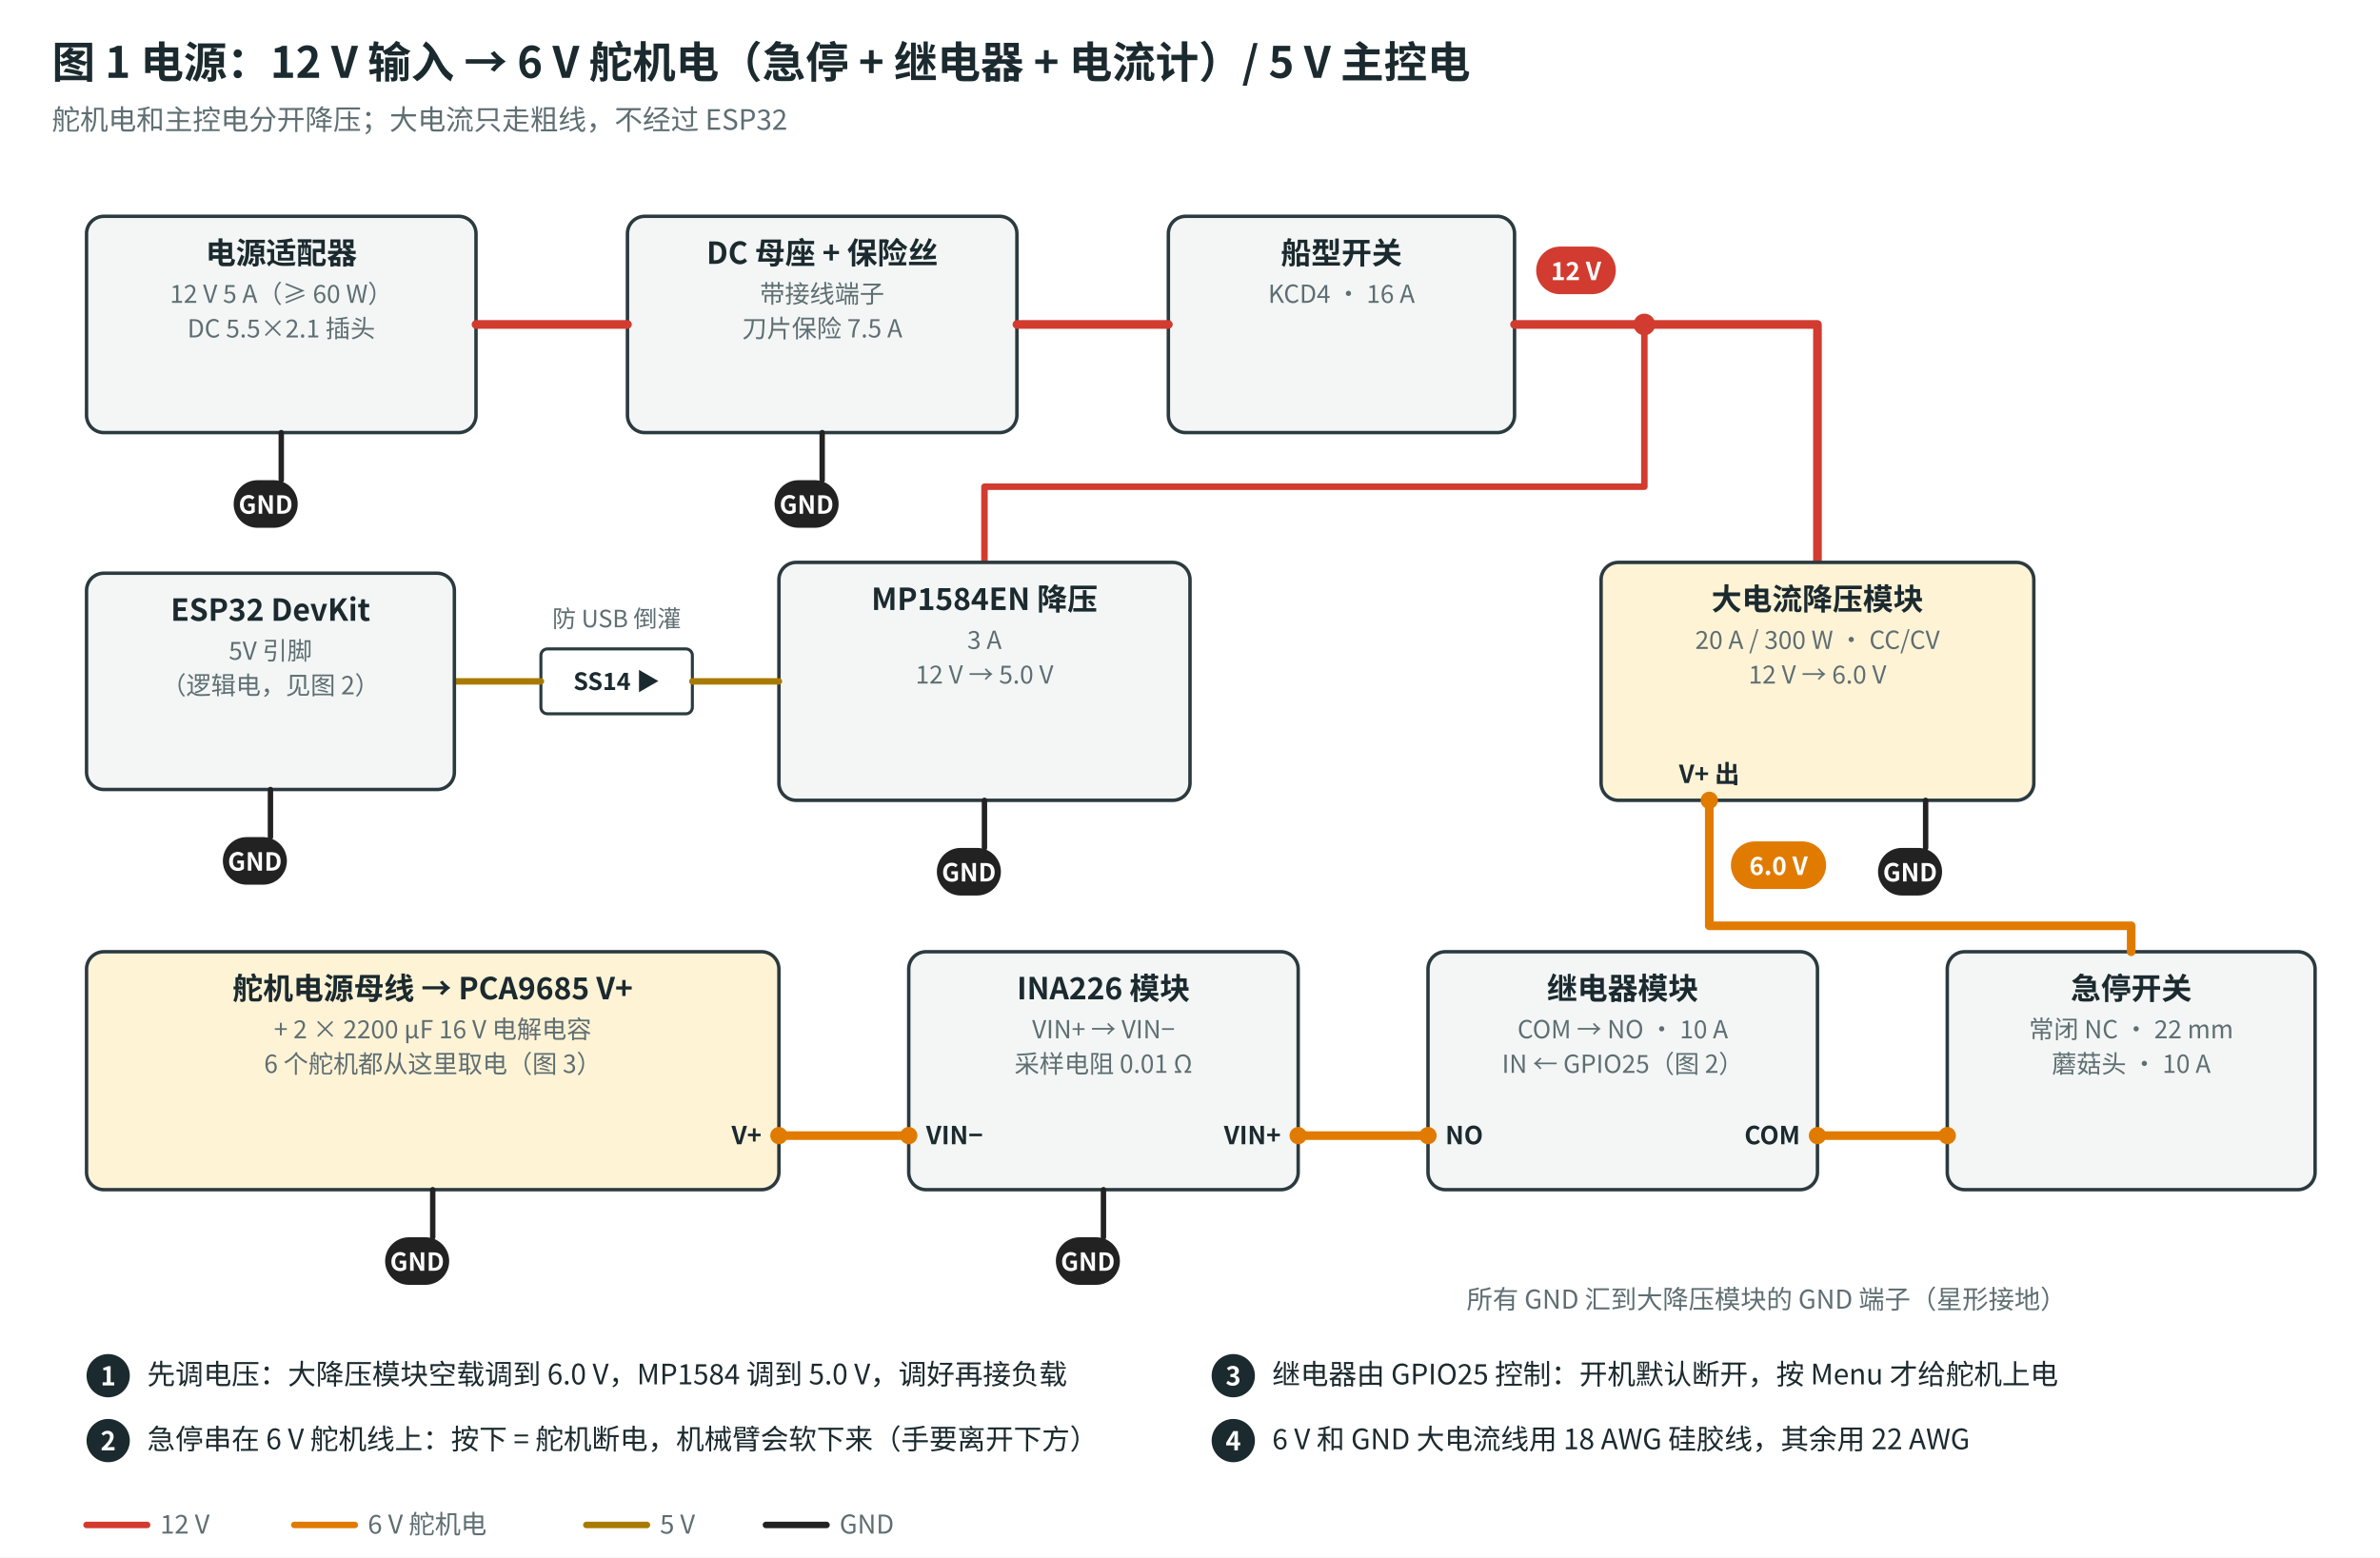
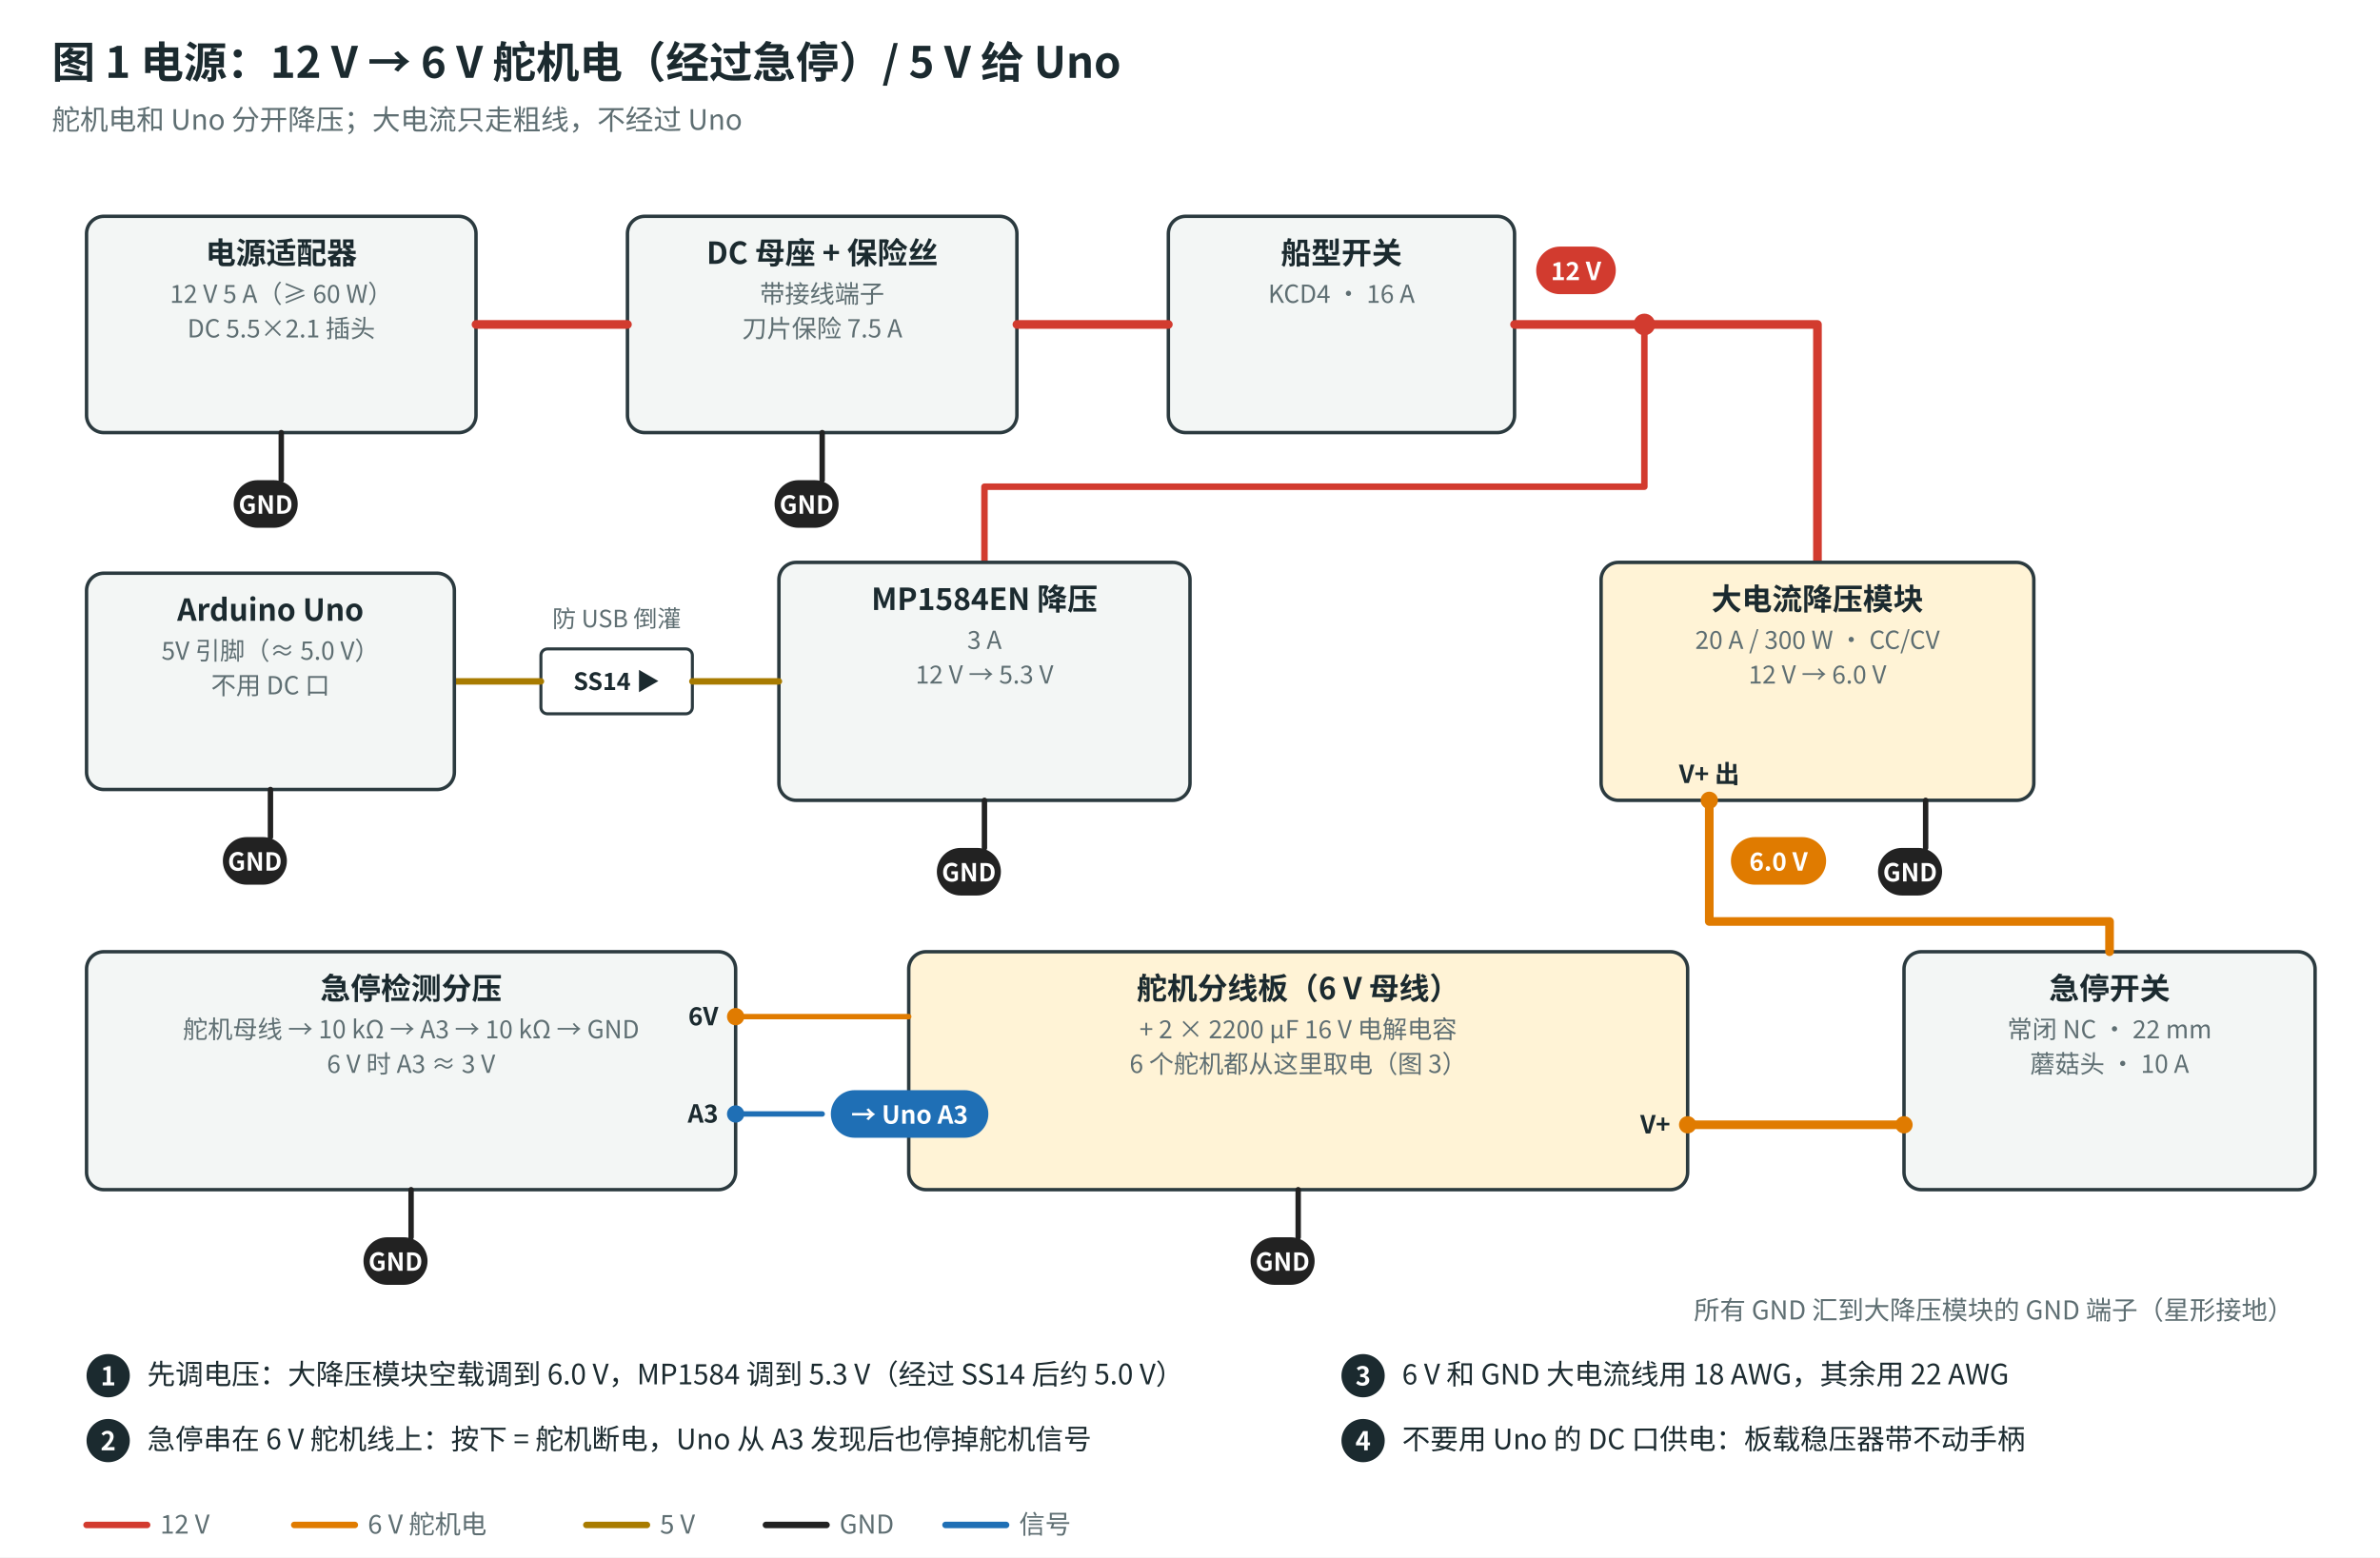
<svg xmlns="http://www.w3.org/2000/svg" width="1100" height="720" viewBox="0 0 1100 720" font-family="'PingFang SC','Microsoft YaHei','Noto Sans CJK SC','WenQuanYi Zen Hei',sans-serif">
  <rect width="1100" height="720" fill="#FFFFFF" />
-   <text x="24" y="36" font-size="20" text-anchor="start" font-weight="700" fill="#1B2A2F">图 1  电源：12 V 输入 → 6 V 舵机电（急停 + 继电器 + 电流计）/ 5 V 主控电</text>
-   <text x="24" y="60" font-size="13" text-anchor="start" font-weight="400" fill="#5E6E72">舵机电和主控电分开降压；大电流只走粗线，不经过 ESP32</text>
+   <text x="24" y="36" font-size="20" text-anchor="start" font-weight="700" fill="#1B2A2F">图 1  电源：12 V → 6 V 舵机电（经过急停）/ 5 V 给 Uno</text>
+   <text x="24" y="60" font-size="13" text-anchor="start" font-weight="400" fill="#5E6E72">舵机电和 Uno 分开降压；大电流只走粗线，不经过 Uno</text>
  <rect x="40" y="100" width="180" height="100" rx="8" fill="#F3F6F5" stroke="#2B3A3F" stroke-width="1.6" />
  <text x="130.0" y="122" font-size="14" text-anchor="middle" font-weight="700" fill="#1B2A2F">电源适配器</text>
  <text x="130.0" y="140" font-size="11.5" text-anchor="middle" font-weight="400" fill="#5E6E72">12 V 5 A（≥ 60 W）</text>
  <text x="130.0" y="156" font-size="11.5" text-anchor="middle" font-weight="400" fill="#5E6E72">DC 5.5×2.1 插头</text>
  <rect x="290" y="100" width="180" height="100" rx="8" fill="#F3F6F5" stroke="#2B3A3F" stroke-width="1.6" />
  <text x="380.0" y="122" font-size="14" text-anchor="middle" font-weight="700" fill="#1B2A2F">DC 母座 + 保险丝</text>
  <text x="380.0" y="140" font-size="11.5" text-anchor="middle" font-weight="400" fill="#5E6E72">带接线端子</text>
  <text x="380.0" y="156" font-size="11.5" text-anchor="middle" font-weight="400" fill="#5E6E72">刀片保险 7.5 A</text>
  <rect x="540" y="100" width="160" height="100" rx="8" fill="#F3F6F5" stroke="#2B3A3F" stroke-width="1.6" />
  <text x="620.0" y="122" font-size="14" text-anchor="middle" font-weight="700" fill="#1B2A2F">船型开关</text>
  <text x="620.0" y="140" font-size="11.5" text-anchor="middle" font-weight="400" fill="#5E6E72">KCD4 · 16 A</text>
  <path d="M220,150 L290,150" fill="none" stroke="#D23B2F" stroke-width="4" stroke-linejoin="round" stroke-linecap="round" />
  <path d="M470,150 L540,150" fill="none" stroke="#D23B2F" stroke-width="4" stroke-linejoin="round" stroke-linecap="round" />
  <path d="M700,150 L840,150 L840,260" fill="none" stroke="#D23B2F" stroke-width="4" stroke-linejoin="round" stroke-linecap="round" />
  <circle cx="760" cy="150" r="5" fill="#D23B2F" />
  <path d="M760,150 L760,225 L455,225 L455,260" fill="none" stroke="#D23B2F" stroke-width="3" stroke-linejoin="round" stroke-linecap="round" />
  <rect x="710" y="114" width="36.8" height="22" rx="11" fill="#D23B2F" />
  <text x="728.4" y="129.5" font-size="11.5" text-anchor="middle" font-weight="700" fill="#FFFFFF">12 V</text>
  <rect x="740" y="260" width="200" height="110" rx="8" fill="#FFF3D6" stroke="#2B3A3F" stroke-width="1.6" />
  <text x="840.0" y="282" font-size="14" text-anchor="middle" font-weight="700" fill="#1B2A2F">大电流降压模块</text>
  <text x="840.0" y="300" font-size="11.5" text-anchor="middle" font-weight="400" fill="#5E6E72">20 A / 300 W · CC/CV</text>
  <text x="840.0" y="316" font-size="11.5" text-anchor="middle" font-weight="400" fill="#5E6E72">12 V → 6.0 V</text>
  <rect x="360" y="260" width="190" height="110" rx="8" fill="#F3F6F5" stroke="#2B3A3F" stroke-width="1.6" />
  <text x="455.0" y="282" font-size="14" text-anchor="middle" font-weight="700" fill="#1B2A2F">MP1584EN 降压</text>
  <text x="455.0" y="300" font-size="11.5" text-anchor="middle" font-weight="400" fill="#5E6E72">3 A</text>
-   <text x="455.0" y="316" font-size="11.5" text-anchor="middle" font-weight="400" fill="#5E6E72">12 V → 5.0 V</text>
+   <text x="455.0" y="316" font-size="11.5" text-anchor="middle" font-weight="400" fill="#5E6E72">12 V → 5.3 V</text>
  <rect x="250" y="300" width="70" height="30" rx="3" fill="#FFFFFF" stroke="#2B3A3F" stroke-width="1.4" />
  <text x="285.0" y="319.0" font-size="11" text-anchor="middle" font-weight="600" fill="#1B2A2F">SS14 ▶</text>
  <path d="M360,315 L320,315" fill="none" stroke="#A87B00" stroke-width="3" stroke-linejoin="round" stroke-linecap="round" />
  <path d="M250,315 L210,315" fill="none" stroke="#A87B00" stroke-width="3" stroke-linejoin="round" stroke-linecap="round" />
  <rect x="40" y="265" width="170" height="100" rx="8" fill="#F3F6F5" stroke="#2B3A3F" stroke-width="1.6" />
-   <text x="125.0" y="287" font-size="14" text-anchor="middle" font-weight="700" fill="#1B2A2F">ESP32 DevKit</text>
-   <text x="125.0" y="305" font-size="11.5" text-anchor="middle" font-weight="400" fill="#5E6E72">5V 引脚</text>
-   <text x="125.0" y="321" font-size="11.5" text-anchor="middle" font-weight="400" fill="#5E6E72">（逻辑电，见图 2）</text>
+   <text x="125.0" y="287" font-size="14" text-anchor="middle" font-weight="700" fill="#1B2A2F">Arduino Uno</text>
+   <text x="125.0" y="305" font-size="11.5" text-anchor="middle" font-weight="400" fill="#5E6E72">5V 引脚（≈ 5.0 V）</text>
+   <text x="125.0" y="321" font-size="11.5" text-anchor="middle" font-weight="400" fill="#5E6E72">不用 DC 口</text>
  <text x="285" y="290" font-size="11" text-anchor="middle" font-weight="400" fill="#5E6E72">防 USB 倒灌</text>
-   <rect x="900" y="440" width="170" height="110" rx="8" fill="#F3F6F5" stroke="#2B3A3F" stroke-width="1.6" />
-   <text x="985.0" y="462" font-size="14" text-anchor="middle" font-weight="700" fill="#1B2A2F">急停开关</text>
-   <text x="985.0" y="480" font-size="11.5" text-anchor="middle" font-weight="400" fill="#5E6E72">常闭 NC · 22 mm</text>
-   <text x="985.0" y="496" font-size="11.5" text-anchor="middle" font-weight="400" fill="#5E6E72">蘑菇头 · 10 A</text>
-   <rect x="660" y="440" width="180" height="110" rx="8" fill="#F3F6F5" stroke="#2B3A3F" stroke-width="1.6" />
-   <text x="750.0" y="462" font-size="14" text-anchor="middle" font-weight="700" fill="#1B2A2F">继电器模块</text>
-   <text x="750.0" y="480" font-size="11.5" text-anchor="middle" font-weight="400" fill="#5E6E72">COM → NO · 10 A</text>
-   <text x="750.0" y="496" font-size="11.5" text-anchor="middle" font-weight="400" fill="#5E6E72">IN ← GPIO25（图 2）</text>
-   <rect x="420" y="440" width="180" height="110" rx="8" fill="#F3F6F5" stroke="#2B3A3F" stroke-width="1.6" />
-   <text x="510.0" y="462" font-size="14" text-anchor="middle" font-weight="700" fill="#1B2A2F">INA226 模块</text>
-   <text x="510.0" y="480" font-size="11.5" text-anchor="middle" font-weight="400" fill="#5E6E72">VIN+ → VIN−</text>
-   <text x="510.0" y="496" font-size="11.5" text-anchor="middle" font-weight="400" fill="#5E6E72">采样电阻 0.01 Ω</text>
-   <rect x="40" y="440" width="320" height="110" rx="8" fill="#FFF3D6" stroke="#2B3A3F" stroke-width="1.6" />
-   <text x="200.0" y="462" font-size="14" text-anchor="middle" font-weight="700" fill="#1B2A2F">舵机电源母线 → PCA9685 V+</text>
-   <text x="200.0" y="480" font-size="11.5" text-anchor="middle" font-weight="400" fill="#5E6E72">+ 2 × 2200 µF 16 V 电解电容</text>
-   <text x="200.0" y="496" font-size="11.5" text-anchor="middle" font-weight="400" fill="#5E6E72">6 个舵机都从这里取电（图 3）</text>
-   <path d="M790,370 L790,428 L985,428 L985,440" fill="none" stroke="#E07B00" stroke-width="4" stroke-linejoin="round" stroke-linecap="round" />
+   <rect x="880" y="440" width="190" height="110" rx="8" fill="#F3F6F5" stroke="#2B3A3F" stroke-width="1.6" />
+   <text x="975.0" y="462" font-size="14" text-anchor="middle" font-weight="700" fill="#1B2A2F">急停开关</text>
+   <text x="975.0" y="480" font-size="11.5" text-anchor="middle" font-weight="400" fill="#5E6E72">常闭 NC · 22 mm</text>
+   <text x="975.0" y="496" font-size="11.5" text-anchor="middle" font-weight="400" fill="#5E6E72">蘑菇头 · 10 A</text>
+   <rect x="420" y="440" width="360" height="110" rx="8" fill="#FFF3D6" stroke="#2B3A3F" stroke-width="1.6" />
+   <text x="600.0" y="462" font-size="14" text-anchor="middle" font-weight="700" fill="#1B2A2F">舵机分线板（6 V 母线）</text>
+   <text x="600.0" y="480" font-size="11.5" text-anchor="middle" font-weight="400" fill="#5E6E72">+ 2 × 2200 µF 16 V 电解电容</text>
+   <text x="600.0" y="496" font-size="11.5" text-anchor="middle" font-weight="400" fill="#5E6E72">6 个舵机都从这里取电（图 3）</text>
+   <path d="M790,370 L790,426 L975,426 L975,440" fill="none" stroke="#E07B00" stroke-width="4" stroke-linejoin="round" stroke-linecap="round" />
  <circle cx="790" cy="370" r="4" fill="#E07B00" />
  <text x="790" y="362" font-size="11.5" text-anchor="middle" font-weight="600" fill="#1B2A2F">V+ 出</text>
-   <rect x="800" y="389" width="44.0" height="22" rx="11" fill="#E07B00" />
-   <text x="822.0" y="404.5" font-size="11.5" text-anchor="middle" font-weight="700" fill="#FFFFFF">6.0 V</text>
-   <path d="M900,525 L840,525" fill="none" stroke="#E07B00" stroke-width="4" stroke-linejoin="round" stroke-linecap="round" />
-   <path d="M660,525 L600,525" fill="none" stroke="#E07B00" stroke-width="4" stroke-linejoin="round" stroke-linecap="round" />
-   <path d="M420,525 L360,525" fill="none" stroke="#E07B00" stroke-width="4" stroke-linejoin="round" stroke-linecap="round" />
-   <circle cx="900" cy="525" r="4" fill="#E07B00" />
-   <text x="908" y="529" font-size="11.5" text-anchor="start" font-weight="600" fill="#1B2A2F" />
-   <circle cx="840" cy="525" r="4" fill="#E07B00" />
-   <text x="832" y="529" font-size="11.5" text-anchor="end" font-weight="600" fill="#1B2A2F">COM</text>
-   <circle cx="660" cy="525" r="4" fill="#E07B00" />
-   <text x="668" y="529" font-size="11.5" text-anchor="start" font-weight="600" fill="#1B2A2F">NO</text>
-   <circle cx="600" cy="525" r="4" fill="#E07B00" />
-   <text x="592" y="529" font-size="11.5" text-anchor="end" font-weight="600" fill="#1B2A2F">VIN+</text>
-   <circle cx="420" cy="525" r="4" fill="#E07B00" />
-   <text x="428" y="529" font-size="11.5" text-anchor="start" font-weight="600" fill="#1B2A2F">VIN−</text>
-   <circle cx="360" cy="525" r="4" fill="#E07B00" />
-   <text x="352" y="529" font-size="11.5" text-anchor="end" font-weight="600" fill="#1B2A2F">V+</text>
+   <rect x="800" y="387" width="44.0" height="22" rx="11" fill="#E07B00" />
+   <text x="822.0" y="402.5" font-size="11.5" text-anchor="middle" font-weight="700" fill="#FFFFFF">6.0 V</text>
+   <path d="M880,520 L780,520" fill="none" stroke="#E07B00" stroke-width="4" stroke-linejoin="round" stroke-linecap="round" />
+   <circle cx="880" cy="520" r="4" fill="#E07B00" />
+   <text x="888" y="524" font-size="11.5" text-anchor="start" font-weight="600" fill="#1B2A2F" />
+   <circle cx="780" cy="520" r="4" fill="#E07B00" />
+   <text x="772" y="524" font-size="11.5" text-anchor="end" font-weight="600" fill="#1B2A2F">V+</text>
+   <rect x="40" y="440" width="300" height="110" rx="8" fill="#F3F6F5" stroke="#2B3A3F" stroke-width="1.6" />
+   <text x="190.0" y="462" font-size="14" text-anchor="middle" font-weight="700" fill="#1B2A2F">急停检测分压</text>
+   <text x="190.0" y="480" font-size="11.5" text-anchor="middle" font-weight="400" fill="#5E6E72">舵机母线 → 10 kΩ → A3 → 10 kΩ → GND</text>
+   <text x="190.0" y="496" font-size="11.5" text-anchor="middle" font-weight="400" fill="#5E6E72">6 V 时 A3 ≈ 3 V</text>
+   <path d="M420,470 L340,470" fill="none" stroke="#E07B00" stroke-width="2.5" stroke-linejoin="round" stroke-linecap="round" />
+   <circle cx="340" cy="470" r="4" fill="#E07B00" />
+   <text x="332" y="474" font-size="11.5" text-anchor="end" font-weight="600" fill="#1B2A2F">6V</text>
+   <circle cx="340" cy="515" r="4" fill="#1F6FB5" />
+   <text x="332" y="519" font-size="11.5" text-anchor="end" font-weight="600" fill="#1B2A2F">A3</text>
+   <path d="M340,515 L380,515" fill="none" stroke="#1F6FB5" stroke-width="2.5" stroke-linejoin="round" stroke-linecap="round" />
+   <rect x="384" y="504" width="72.8" height="22" rx="11" fill="#1F6FB5" />
+   <text x="420.4" y="519.5" font-size="11.5" text-anchor="middle" font-weight="700" fill="#FFFFFF">→ Uno A3</text>
  <path d="M130,200 L130,222" fill="none" stroke="#222222" stroke-width="2.5" stroke-linejoin="round" stroke-linecap="round" />
  <rect x="108" y="222" width="29.6" height="22" rx="11" fill="#222222" />
  <text x="122.8" y="237.5" font-size="11.5" text-anchor="middle" font-weight="700" fill="#FFFFFF">GND</text>
  <path d="M380,200 L380,222" fill="none" stroke="#222222" stroke-width="2.5" stroke-linejoin="round" stroke-linecap="round" />
  <rect x="358" y="222" width="29.6" height="22" rx="11" fill="#222222" />
  <text x="372.8" y="237.5" font-size="11.5" text-anchor="middle" font-weight="700" fill="#FFFFFF">GND</text>
  <path d="M890,370 L890,392" fill="none" stroke="#222222" stroke-width="2.5" stroke-linejoin="round" stroke-linecap="round" />
  <rect x="868" y="392" width="29.6" height="22" rx="11" fill="#222222" />
  <text x="882.8" y="407.5" font-size="11.5" text-anchor="middle" font-weight="700" fill="#FFFFFF">GND</text>
  <path d="M455,370 L455,392" fill="none" stroke="#222222" stroke-width="2.5" stroke-linejoin="round" stroke-linecap="round" />
  <rect x="433" y="392" width="29.6" height="22" rx="11" fill="#222222" />
  <text x="447.8" y="407.5" font-size="11.5" text-anchor="middle" font-weight="700" fill="#FFFFFF">GND</text>
  <path d="M125,365 L125,387" fill="none" stroke="#222222" stroke-width="2.5" stroke-linejoin="round" stroke-linecap="round" />
  <rect x="103" y="387" width="29.6" height="22" rx="11" fill="#222222" />
  <text x="117.8" y="402.5" font-size="11.5" text-anchor="middle" font-weight="700" fill="#FFFFFF">GND</text>
-   <path d="M200,550 L200,572" fill="none" stroke="#222222" stroke-width="2.5" stroke-linejoin="round" stroke-linecap="round" />
-   <rect x="178" y="572" width="29.6" height="22" rx="11" fill="#222222" />
-   <text x="192.8" y="587.5" font-size="11.5" text-anchor="middle" font-weight="700" fill="#FFFFFF">GND</text>
-   <path d="M510,550 L510,572" fill="none" stroke="#222222" stroke-width="2.5" stroke-linejoin="round" stroke-linecap="round" />
-   <rect x="488" y="572" width="29.6" height="22" rx="11" fill="#222222" />
-   <text x="502.8" y="587.5" font-size="11.5" text-anchor="middle" font-weight="700" fill="#FFFFFF">GND</text>
-   <text x="955" y="605" font-size="12" text-anchor="end" font-weight="400" fill="#5E6E72">所有 GND 汇到大降压模块的 GND 端子（星形接地）</text>
+   <path d="M600,550 L600,572" fill="none" stroke="#222222" stroke-width="2.5" stroke-linejoin="round" stroke-linecap="round" />
+   <rect x="578" y="572" width="29.6" height="22" rx="11" fill="#222222" />
+   <text x="592.8" y="587.5" font-size="11.5" text-anchor="middle" font-weight="700" fill="#FFFFFF">GND</text>
+   <path d="M190,550 L190,572" fill="none" stroke="#222222" stroke-width="2.5" stroke-linejoin="round" stroke-linecap="round" />
+   <rect x="168" y="572" width="29.6" height="22" rx="11" fill="#222222" />
+   <text x="182.8" y="587.5" font-size="11.5" text-anchor="middle" font-weight="700" fill="#FFFFFF">GND</text>
+   <text x="1060" y="610" font-size="12" text-anchor="end" font-weight="400" fill="#5E6E72">所有 GND 汇到大降压模块的 GND 端子（星形接地）</text>
  <circle cx="50" cy="636" r="10" fill="#1B2A2F" />
  <text x="50" y="640.5" font-size="12" text-anchor="middle" font-weight="700" fill="#FFFFFF">1</text>
-   <text x="68" y="640" font-size="13" text-anchor="start" font-weight="400" fill="#1B2A2F">先调电压：大降压模块空载调到 6.0 V，MP1584 调到 5.0 V，调好再接负载</text>
+   <text x="68" y="640" font-size="13" text-anchor="start" font-weight="400" fill="#1B2A2F">先调电压：大降压模块空载调到 6.0 V，MP1584 调到 5.3 V（经过 SS14 后约 5.0 V）</text>
  <circle cx="50" cy="666" r="10" fill="#1B2A2F" />
  <text x="50" y="670.5" font-size="12" text-anchor="middle" font-weight="700" fill="#FFFFFF">2</text>
-   <text x="68" y="670" font-size="13" text-anchor="start" font-weight="400" fill="#1B2A2F">急停串在 6 V 舵机线上：按下 = 舵机断电，机械臂会软下来（手要离开下方）</text>
-   <circle cx="570" cy="636" r="10" fill="#1B2A2F" />
-   <text x="570" y="640.5" font-size="12" text-anchor="middle" font-weight="700" fill="#FFFFFF">3</text>
-   <text x="588" y="640" font-size="13" text-anchor="start" font-weight="400" fill="#1B2A2F">继电器由 GPIO25 控制：开机默认断开，按 Menu 才给舵机上电</text>
-   <circle cx="570" cy="666" r="10" fill="#1B2A2F" />
-   <text x="570" y="670.5" font-size="12" text-anchor="middle" font-weight="700" fill="#FFFFFF">4</text>
-   <text x="588" y="670" font-size="13" text-anchor="start" font-weight="400" fill="#1B2A2F">6 V 和 GND 大电流线用 18 AWG 硅胶线，其余用 22 AWG</text>
+   <text x="68" y="670" font-size="13" text-anchor="start" font-weight="400" fill="#1B2A2F">急停串在 6 V 舵机线上：按下 = 舵机断电，Uno 从 A3 发现后也停掉舵机信号</text>
+   <circle cx="630" cy="636" r="10" fill="#1B2A2F" />
+   <text x="630" y="640.5" font-size="12" text-anchor="middle" font-weight="700" fill="#FFFFFF">3</text>
+   <text x="648" y="640" font-size="13" text-anchor="start" font-weight="400" fill="#1B2A2F">6 V 和 GND 大电流线用 18 AWG，其余用 22 AWG</text>
+   <circle cx="630" cy="666" r="10" fill="#1B2A2F" />
+   <text x="630" y="670.5" font-size="12" text-anchor="middle" font-weight="700" fill="#FFFFFF">4</text>
+   <text x="648" y="670" font-size="13" text-anchor="start" font-weight="400" fill="#1B2A2F">不要用 Uno 的 DC 口供电：板载稳压器带不动手柄</text>
  <path d="M40,705 L68,705" fill="none" stroke="#D23B2F" stroke-width="3" stroke-linejoin="round" stroke-linecap="round" />
  <text x="74" y="709" font-size="12" text-anchor="start" font-weight="400" fill="#5E6E72">12 V</text>
  <path d="M136,705 L164,705" fill="none" stroke="#E07B00" stroke-width="3" stroke-linejoin="round" stroke-linecap="round" />
  <text x="170" y="709" font-size="12" text-anchor="start" font-weight="400" fill="#5E6E72">6 V 舵机电</text>
  <path d="M271,705 L299,705" fill="none" stroke="#A87B00" stroke-width="3" stroke-linejoin="round" stroke-linecap="round" />
  <text x="305" y="709" font-size="12" text-anchor="start" font-weight="400" fill="#5E6E72">5 V</text>
  <path d="M354,705 L382,705" fill="none" stroke="#222222" stroke-width="3" stroke-linejoin="round" stroke-linecap="round" />
  <text x="388" y="709" font-size="12" text-anchor="start" font-weight="400" fill="#5E6E72">GND</text>
+   <path d="M437,705 L465,705" fill="none" stroke="#1F6FB5" stroke-width="3" stroke-linejoin="round" stroke-linecap="round" />
+   <text x="471" y="709" font-size="12" text-anchor="start" font-weight="400" fill="#5E6E72">信号</text>
</svg>
